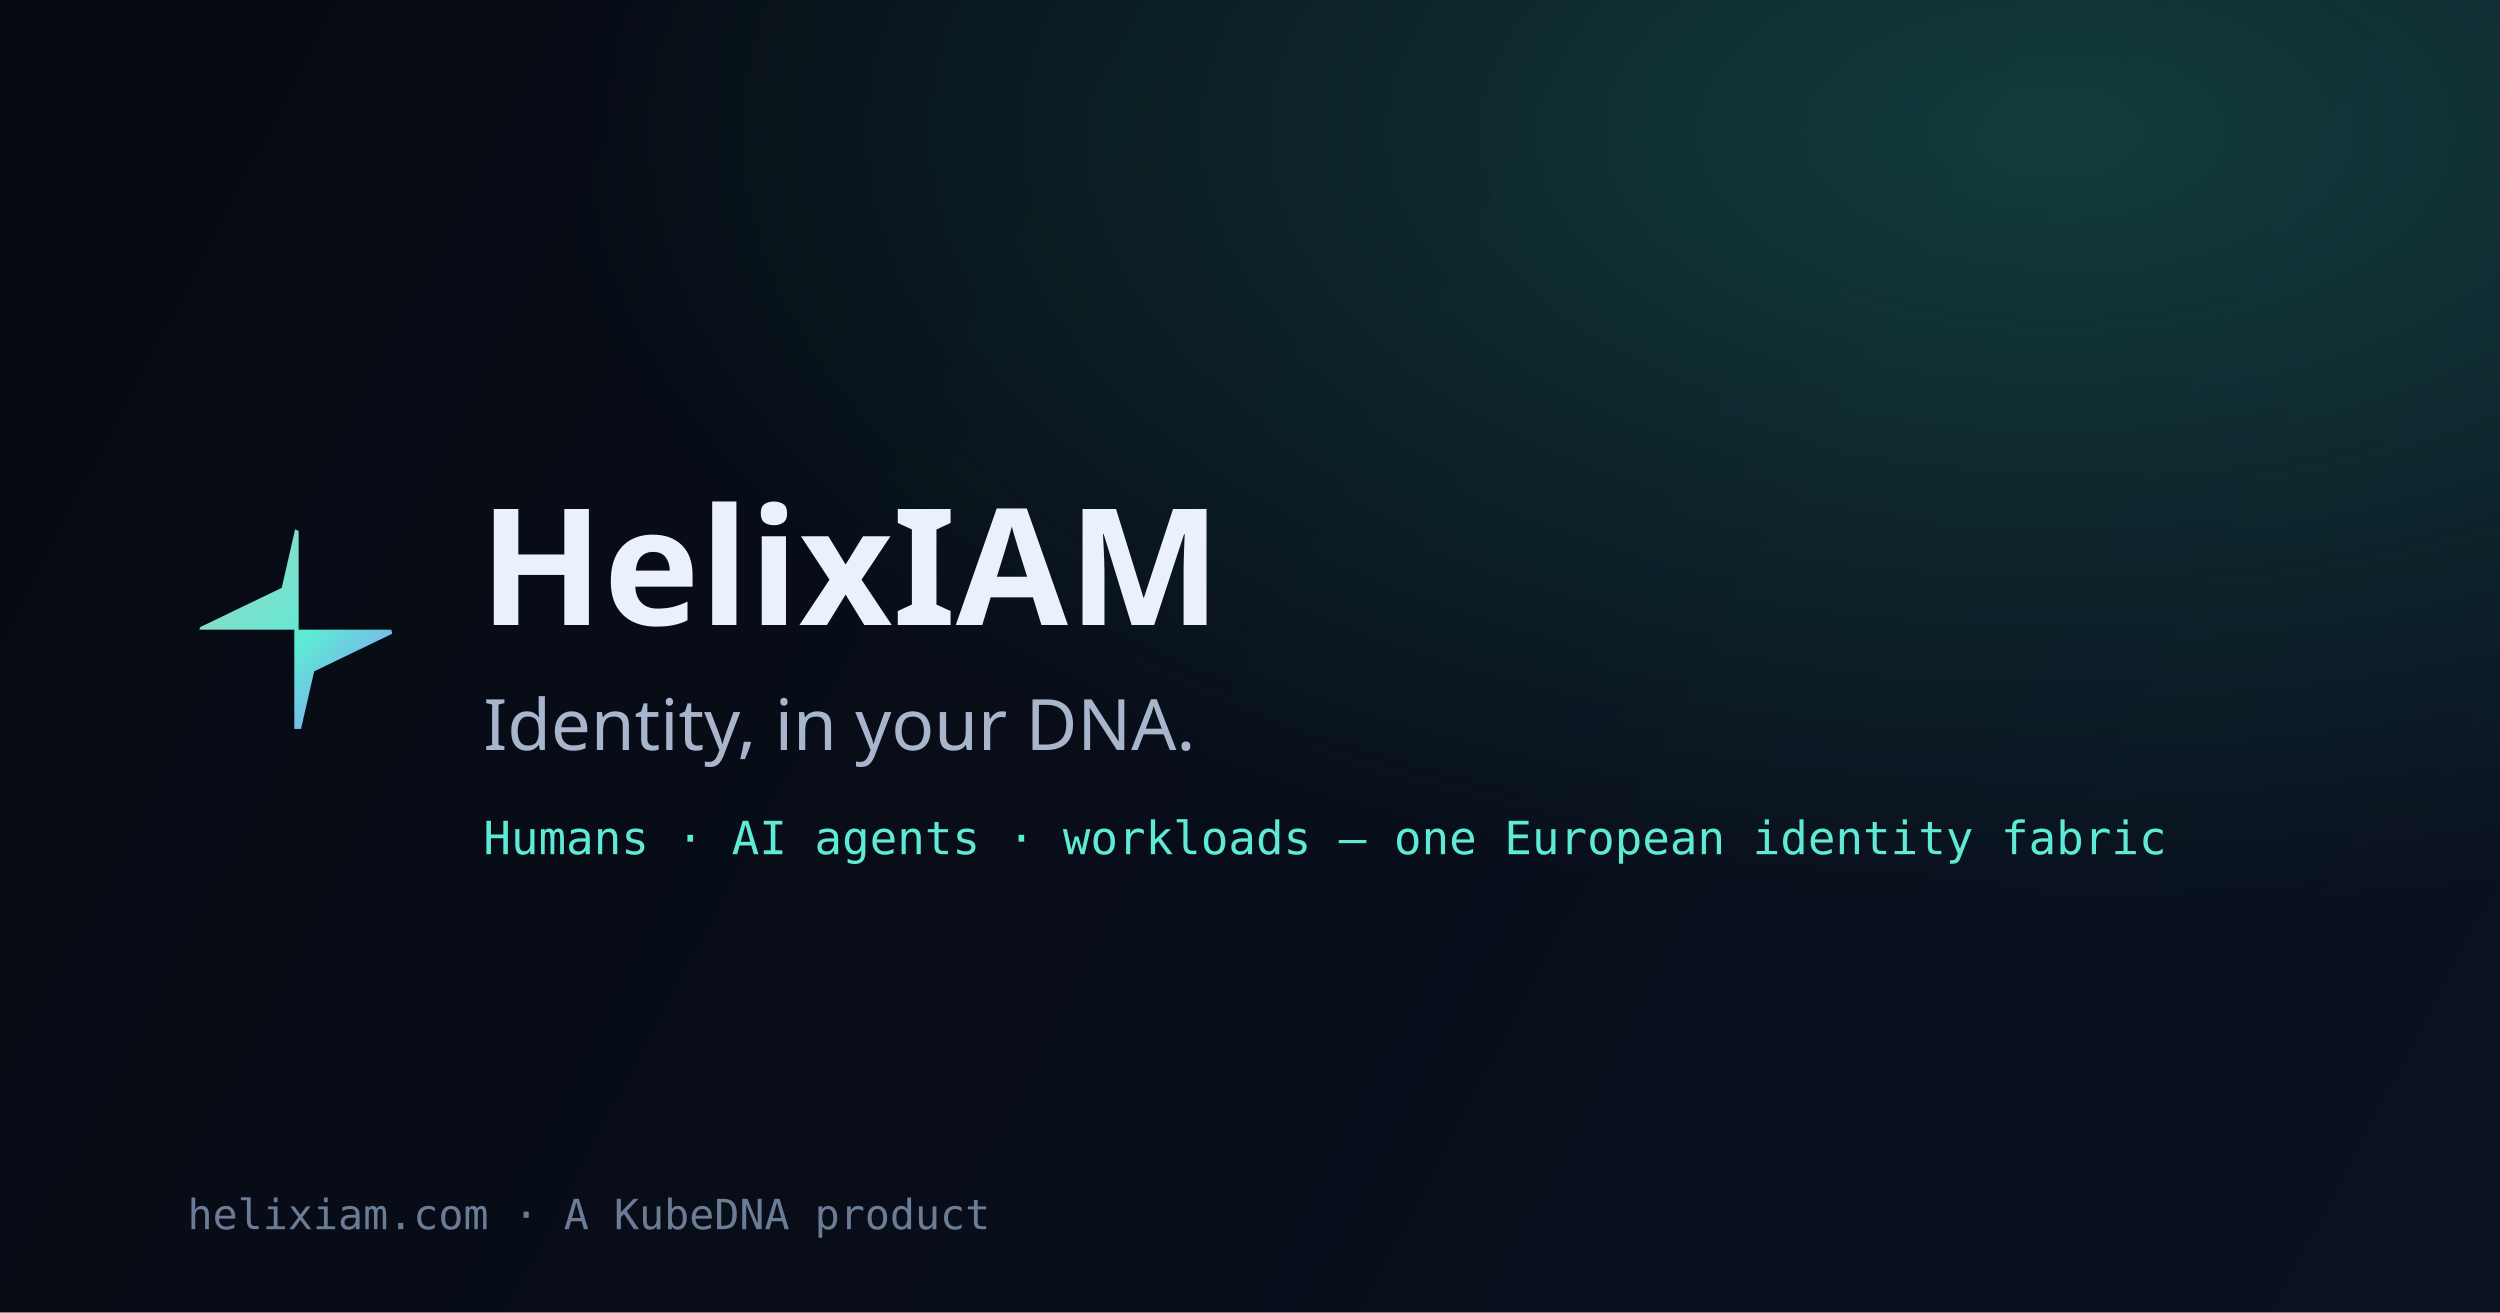
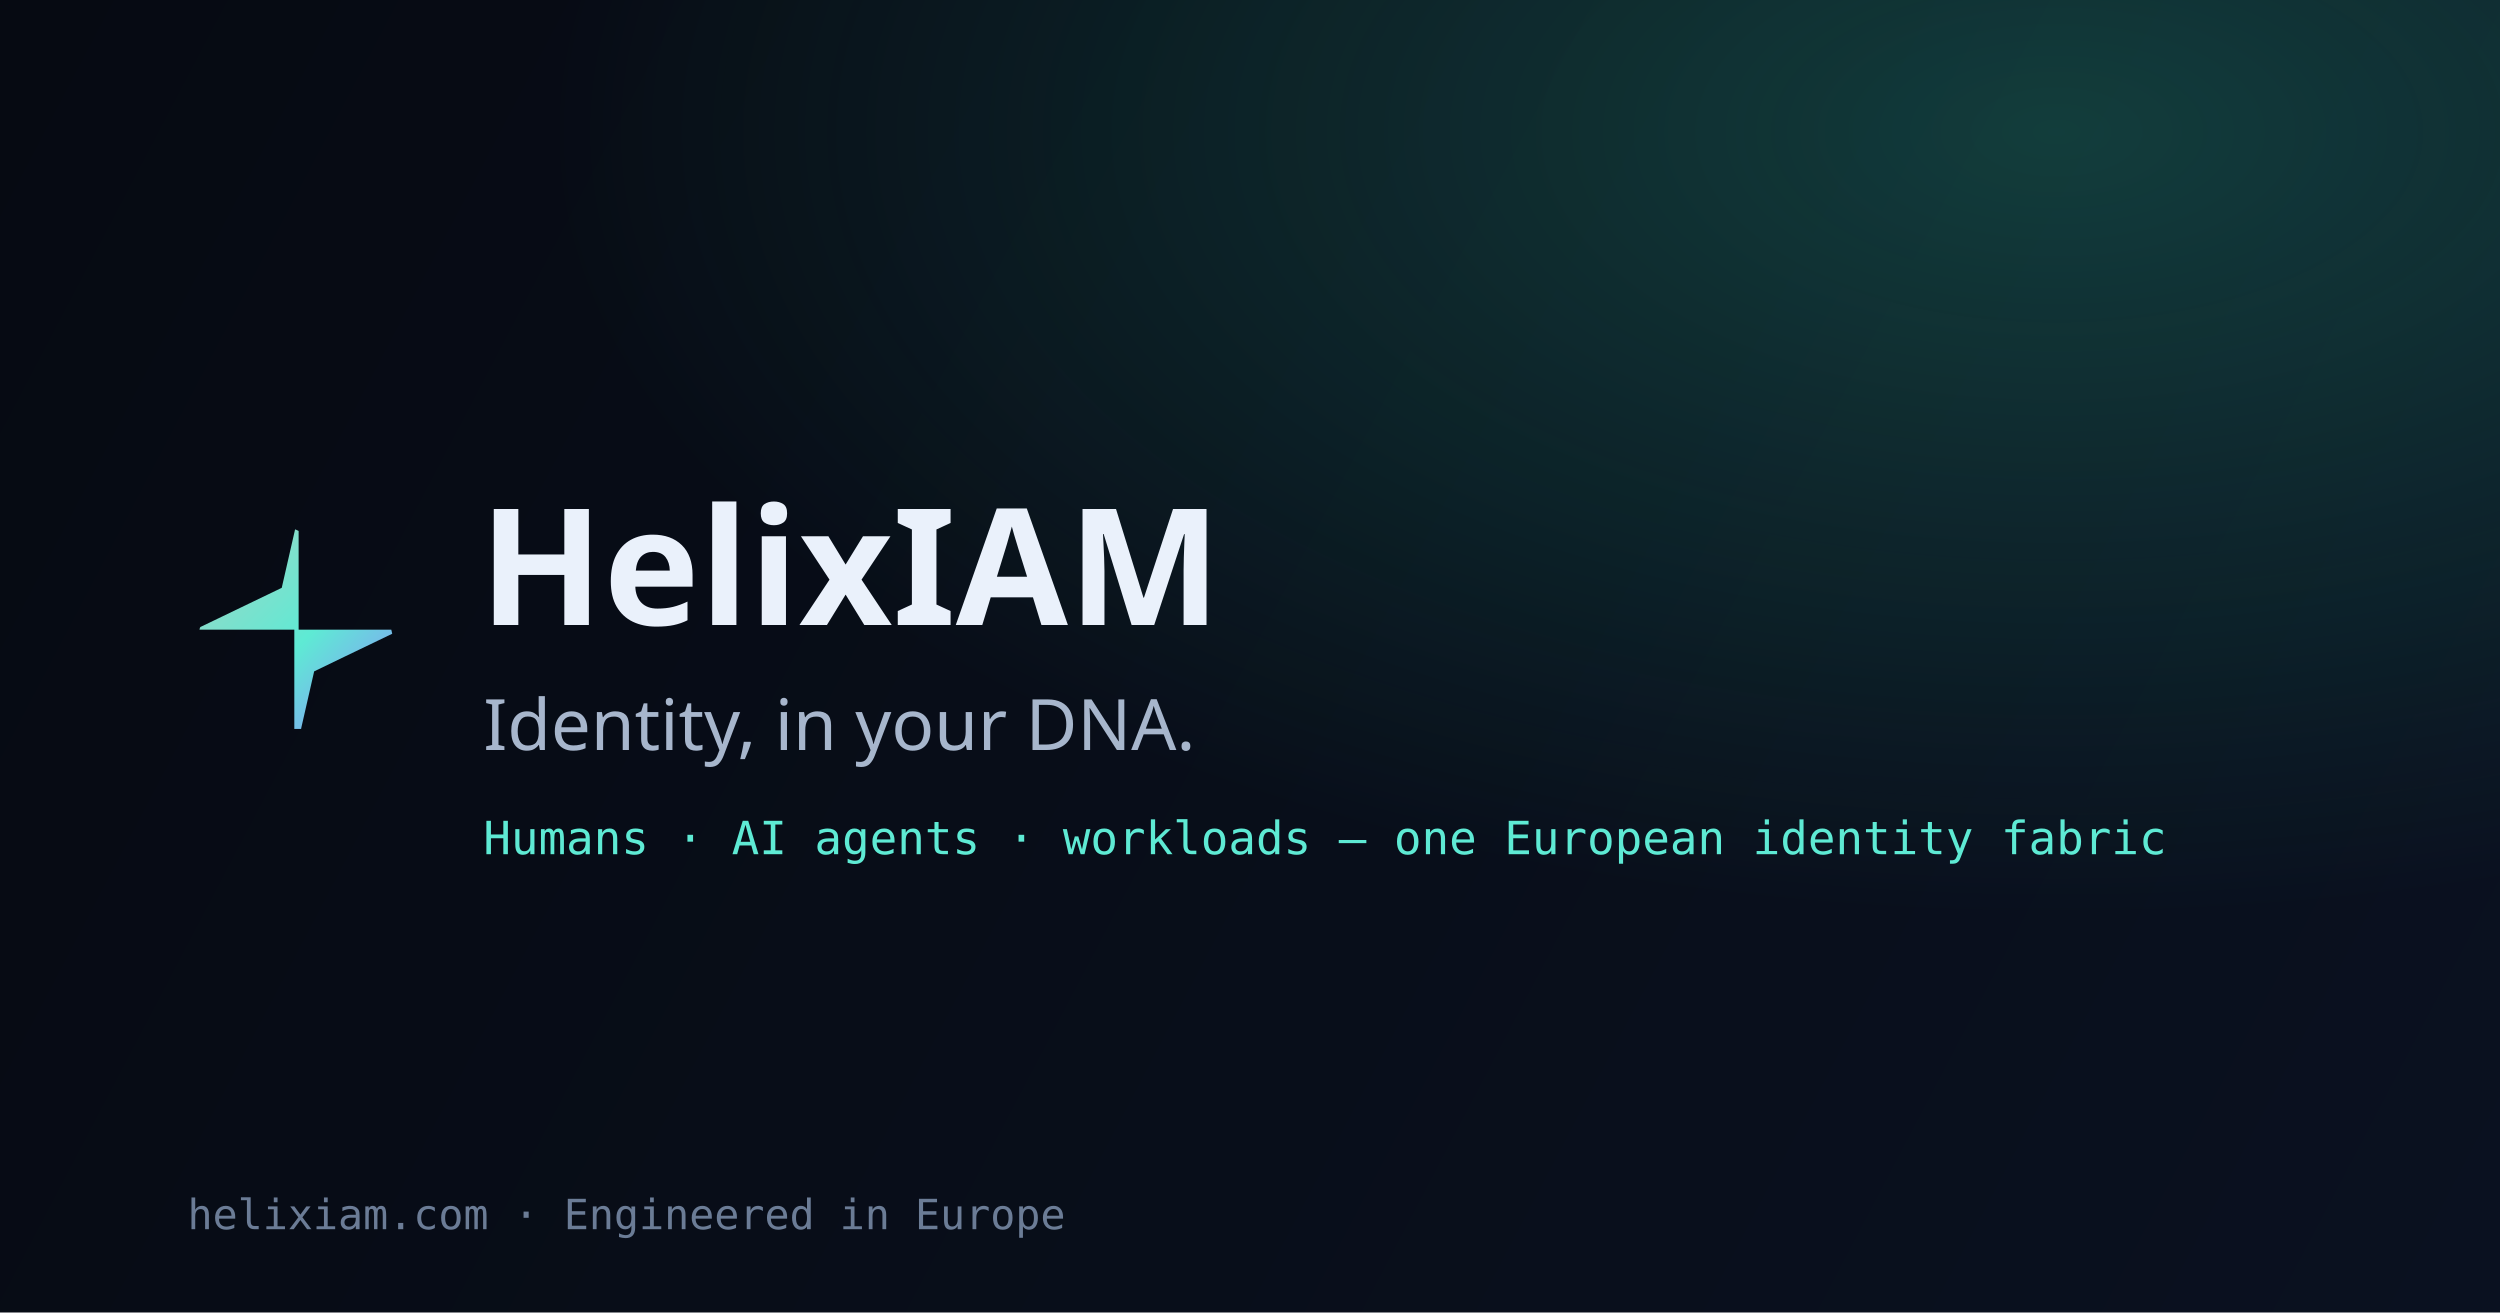
<svg xmlns="http://www.w3.org/2000/svg" width="1200" height="630" viewBox="0 0 1200 630">
  <defs>
    <linearGradient id="bg" x1="0" y1="0" x2="1200" y2="630" gradientUnits="userSpaceOnUse">
      <stop stop-color="#060a12" />
      <stop offset="1" stop-color="#0a1120" />
    </linearGradient>
    <linearGradient id="g" x1="0" y1="0" x2="1" y2="1">
      <stop stop-color="#a3d4c4" />
      <stop offset=".55" stop-color="#5eead4" />
      <stop offset="1" stop-color="#8f8bff" />
    </linearGradient>
    <radialGradient id="glow" cx="82%" cy="10%" r="60%">
      <stop stop-color="#34e0b0" stop-opacity=".22" />
      <stop offset="1" stop-color="#34e0b0" stop-opacity="0" />
    </radialGradient>
  </defs>
  <rect width="1200" height="630" fill="url(#bg)" />
  <rect width="1200" height="630" fill="url(#glow)" />
  <g transform="translate(87,247) scale(0.88)">
    <path d="M 115.062 65.008 L 88.875 77.605 L 72.496 85.52 L 65.57 115.922 L 65.363 116.91 L 61.668 116.91 L 61.668 62.77 L 9.938 62.77 L 10.164 61.816 L 10.441 61.312 L 11.5 60.809 L 54.812 39.949 L 61.754 9.547 L 62.066 8.16 L 62.258 8.09 L 62.762 8.332 L 64.027 8.941 L 64.027 62.77 L 114.559 62.77 L 114.785 63.637 Z" fill="url(#g)" />
  </g>
  <text x="230" y="300" font-family="Work Sans, sans-serif" font-size="78" font-weight="800" fill="#eaf1fb">HelixIAM</text>
  <text x="232" y="360" font-family="Work Sans, sans-serif" font-size="34" fill="#a7b6cc">Identity, in your DNA.</text>
  <text x="232" y="410" font-family="Roboto Mono, monospace" font-size="22" fill="#5eead4">Humans · AI agents · workloads — one European identity fabric</text>
-   <text x="90" y="590" font-family="Roboto Mono, monospace" font-size="20" fill="#6b7c96">helixiam.com · A KubeDNA product</text>
+   <text x="90" y="590" font-family="Roboto Mono, monospace" font-size="20" fill="#6b7c96">helixiam.com · Engineered in Europe</text>
</svg>
